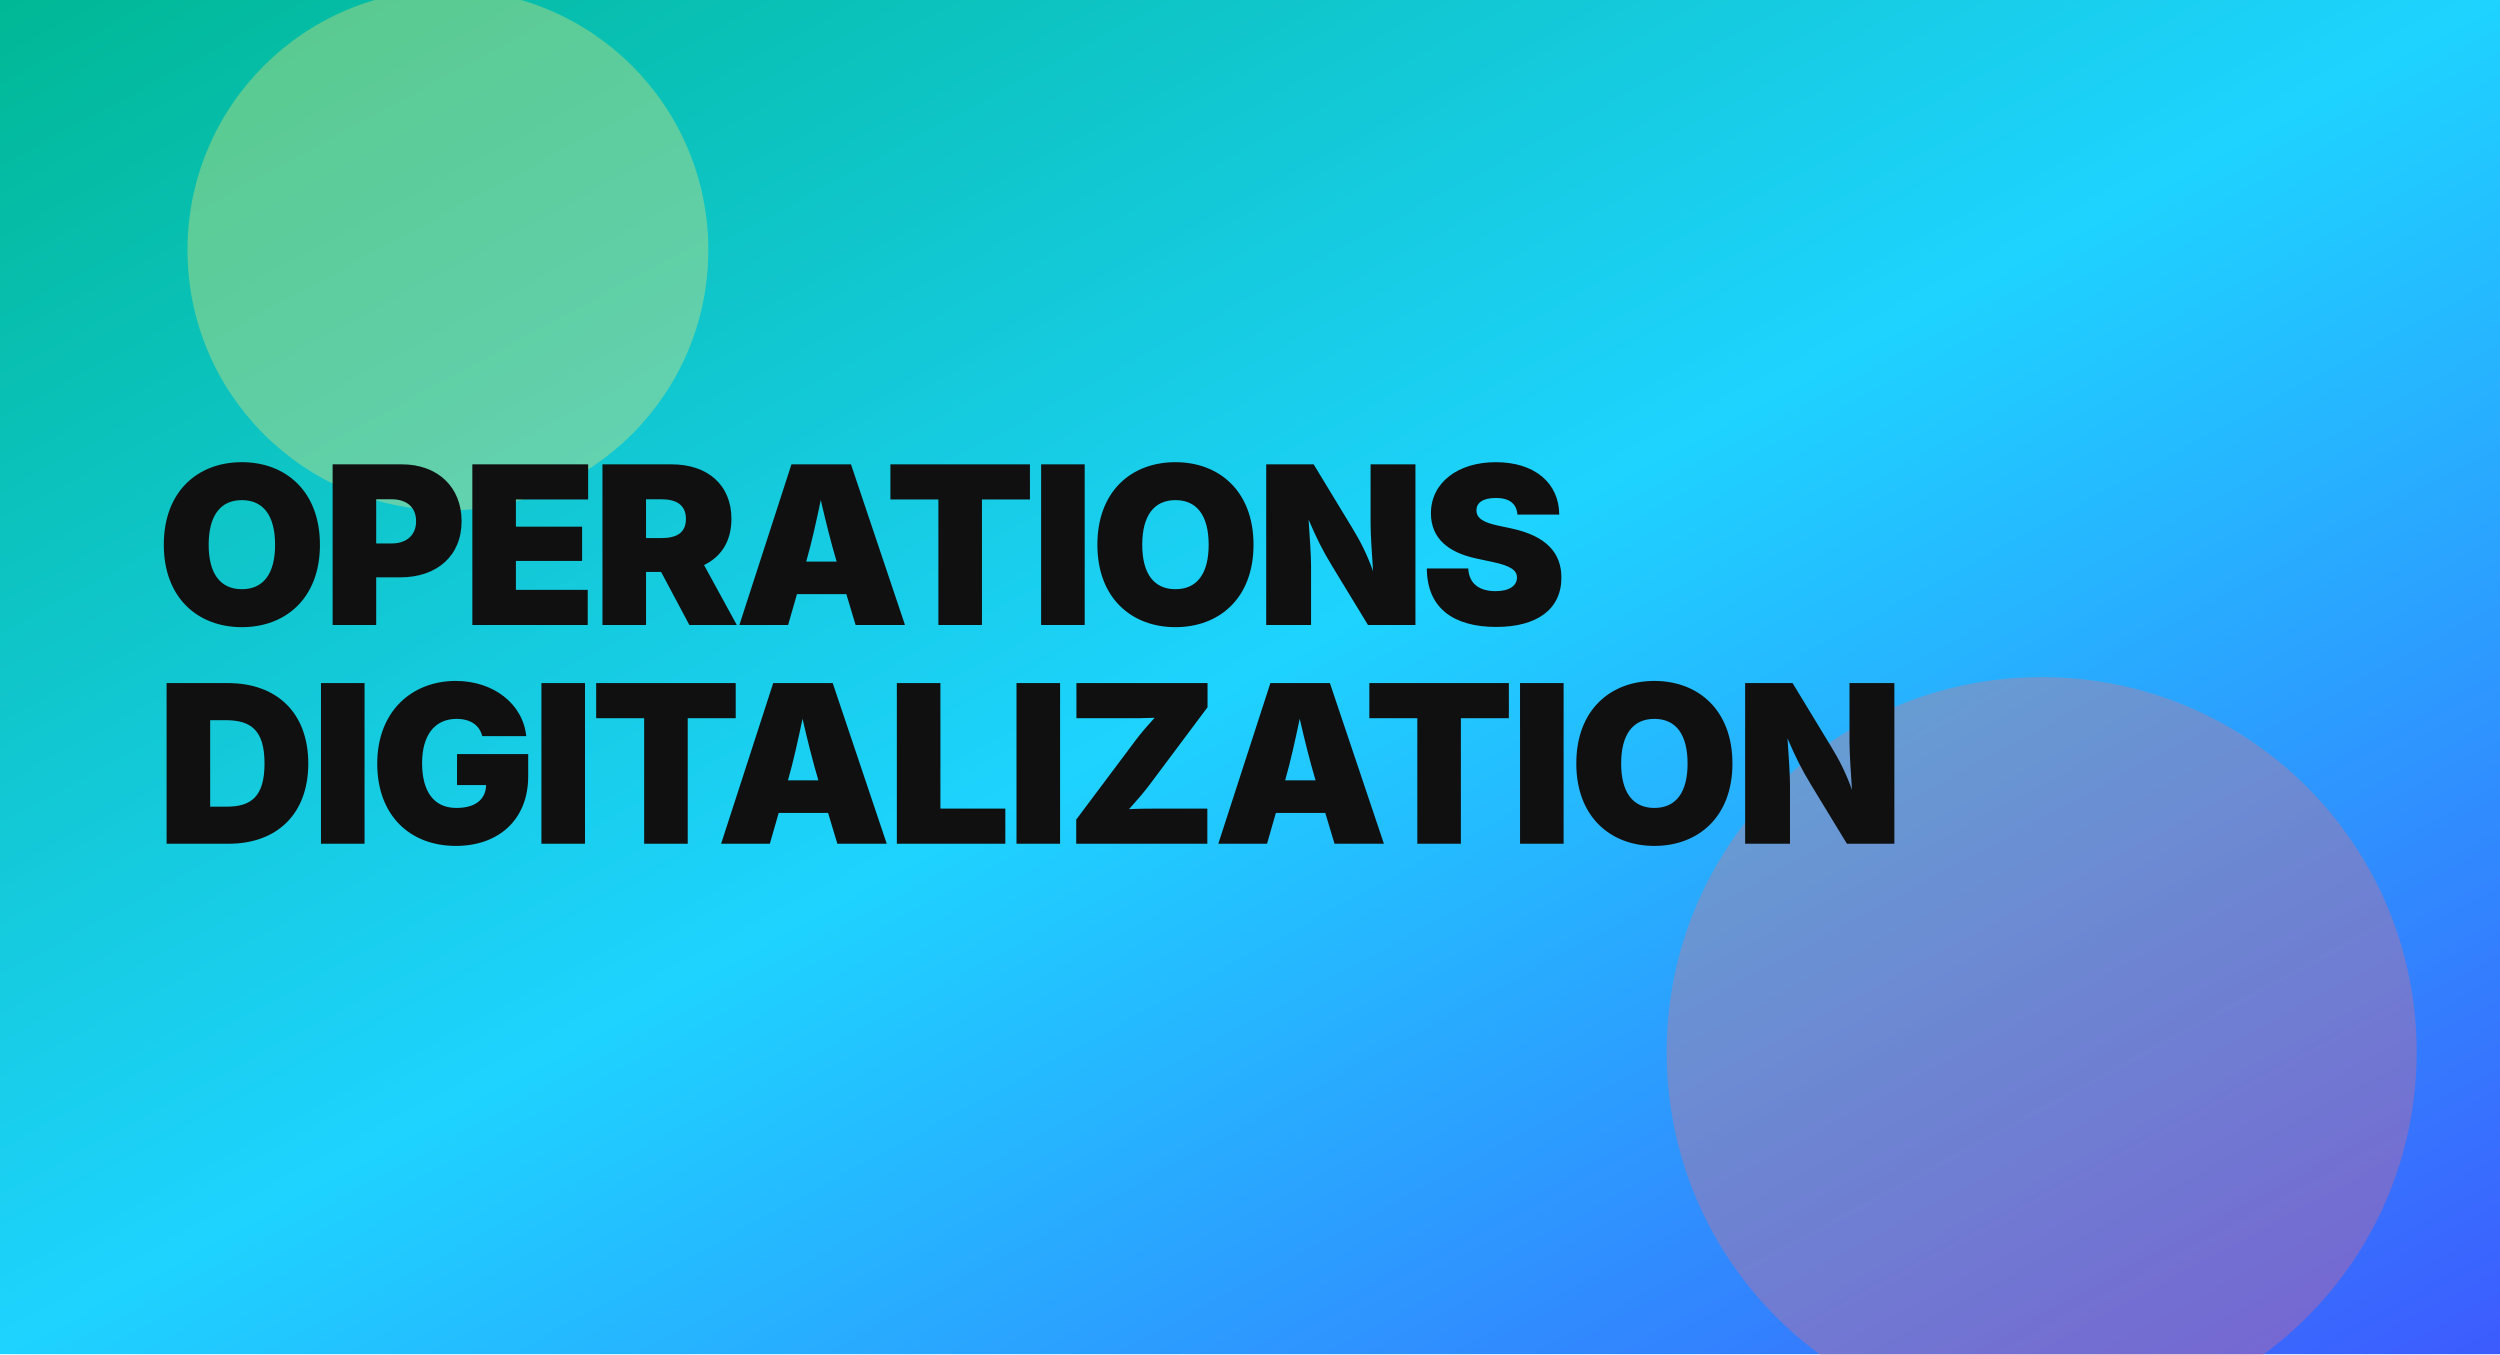
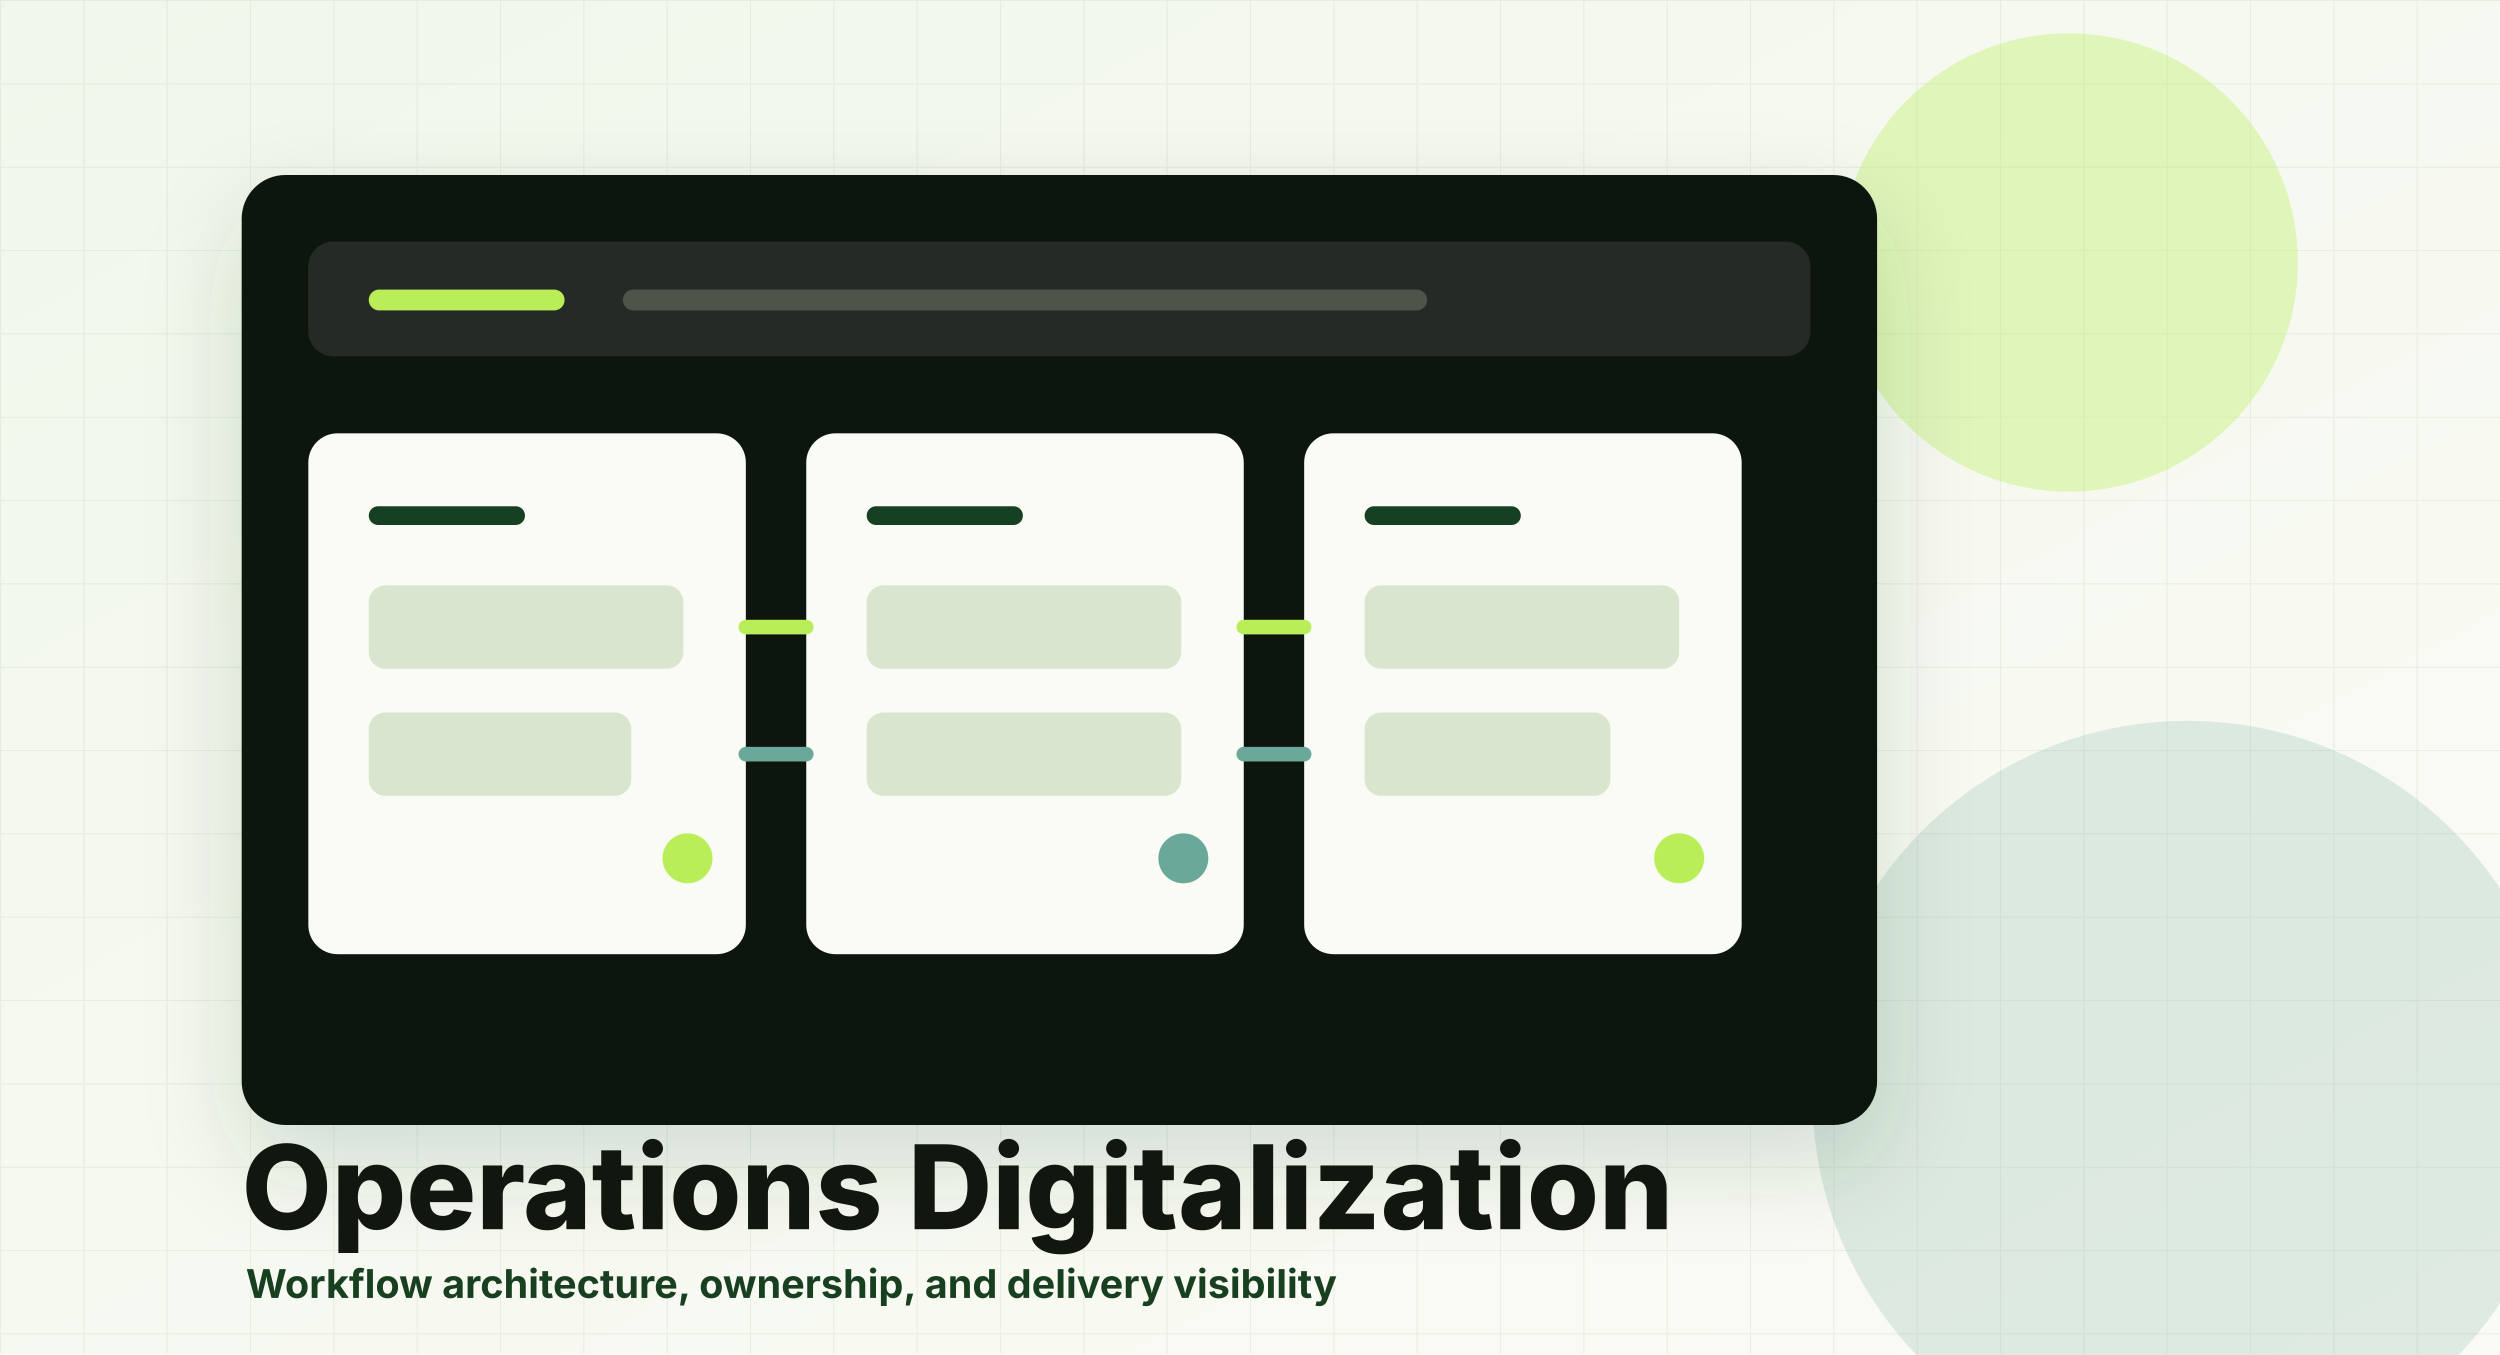
<svg xmlns="http://www.w3.org/2000/svg" width="2400" height="1300" viewBox="0 0 2400 1300" role="img" aria-labelledby="title desc">
  <defs>
    <linearGradient id="bg" x1="0" y1="0" x2="1" y2="1">
-       <stop offset="0%" stop-color="#00b894" />
-       <stop offset="50%" stop-color="#1ed3ff" />
-       <stop offset="100%" stop-color="#3d5afe" />
+       <stop offset="0%" stop-color="#f1f7ec" />
+       <stop offset="100%" stop-color="#fbfbf5" />
    </linearGradient>
+     <pattern id="grid" width="80" height="80" patternUnits="userSpaceOnUse">
+       <path d="M80 0H0v80" fill="none" stroke="#183f20" stroke-opacity="0.06" stroke-width="2" />
+     </pattern>
+     <filter id="shadow" x="-20%" y="-20%" width="140%" height="140%">
+       <feDropShadow dx="0" dy="36" stdDeviation="46" flood-color="#183f20" flood-opacity="0.16" />
+     </filter>
  </defs>
  <rect width="2400" height="1300" fill="url(#bg)" />
-   <circle cx="430" cy="240" r="250" fill="#ffe66d" fill-opacity="0.34" />
-   <circle cx="1960" cy="1010" r="360" fill="#ff6b6b" fill-opacity="0.3" />
-   <text x="150" y="600" font-family="Inter, Arial, sans-serif" font-size="212" font-weight="900" letter-spacing="-5" fill="#101010">OPERATIONS</text>
-   <text x="150" y="810" font-family="Inter, Arial, sans-serif" font-size="212" font-weight="900" letter-spacing="-5" fill="#101010">DIGITALIZATION</text>
+   <rect width="2400" height="1300" fill="url(#grid)" />
+   <circle cx="1986" cy="252" r="220" fill="#b9ee59" fill-opacity="0.36" />
+   <circle cx="2100" cy="1052" r="360" fill="#6aa99a" fill-opacity="0.2" />
+   <g filter="url(#shadow)">
+     <rect x="232" y="168" width="1570" height="912" rx="42" fill="#11160f" />
+     <rect x="296" y="232" width="1442" height="110" rx="24" fill="#f1f7ec" fill-opacity="0.1" />
+     <rect x="354" y="278" width="188" height="20" rx="10" fill="#b9ee59" />
+     <rect x="598" y="278" width="772" height="20" rx="10" fill="#d9e5cf" fill-opacity="0.22" />
+     <g fill="#fbfbf5">
+       <rect x="296" y="416" width="420" height="500" rx="28" />
+       <rect x="774" y="416" width="420" height="500" rx="28" />
+       <rect x="1252" y="416" width="420" height="500" rx="28" />
+     </g>
+     <g fill="#183f20">
+       <rect x="354" y="486" width="150" height="18" rx="9" />
+       <rect x="832" y="486" width="150" height="18" rx="9" />
+       <rect x="1310" y="486" width="150" height="18" rx="9" />
+     </g>
+     <g fill="#d9e5cf">
+       <rect x="354" y="562" width="302" height="80" rx="16" />
+       <rect x="354" y="684" width="252" height="80" rx="16" />
+       <rect x="832" y="562" width="302" height="80" rx="16" />
+       <rect x="832" y="684" width="302" height="80" rx="16" />
+       <rect x="1310" y="562" width="302" height="80" rx="16" />
+       <rect x="1310" y="684" width="236" height="80" rx="16" />
+     </g>
+     <path d="M716 602h58m420 0h58" stroke="#b9ee59" stroke-width="14" stroke-linecap="round" />
+     <path d="M716 724h58m420 0h58" stroke="#6aa99a" stroke-width="14" stroke-linecap="round" />
+     <circle cx="660" cy="824" r="24" fill="#b9ee59" />
+     <circle cx="1136" cy="824" r="24" fill="#6aa99a" />
+     <circle cx="1612" cy="824" r="24" fill="#b9ee59" />
+   </g>
+   <text x="232" y="1180" font-family="Inter, Arial, sans-serif" font-size="112" font-weight="800" letter-spacing="0" fill="#11160f">Operations Digitalization</text>
+   <text x="236" y="1246" font-family="Inter, Arial, sans-serif" font-size="38" font-weight="700" letter-spacing="0" fill="#183f20">Workflow architecture, ownership, and delivery visibility</text>
</svg>
